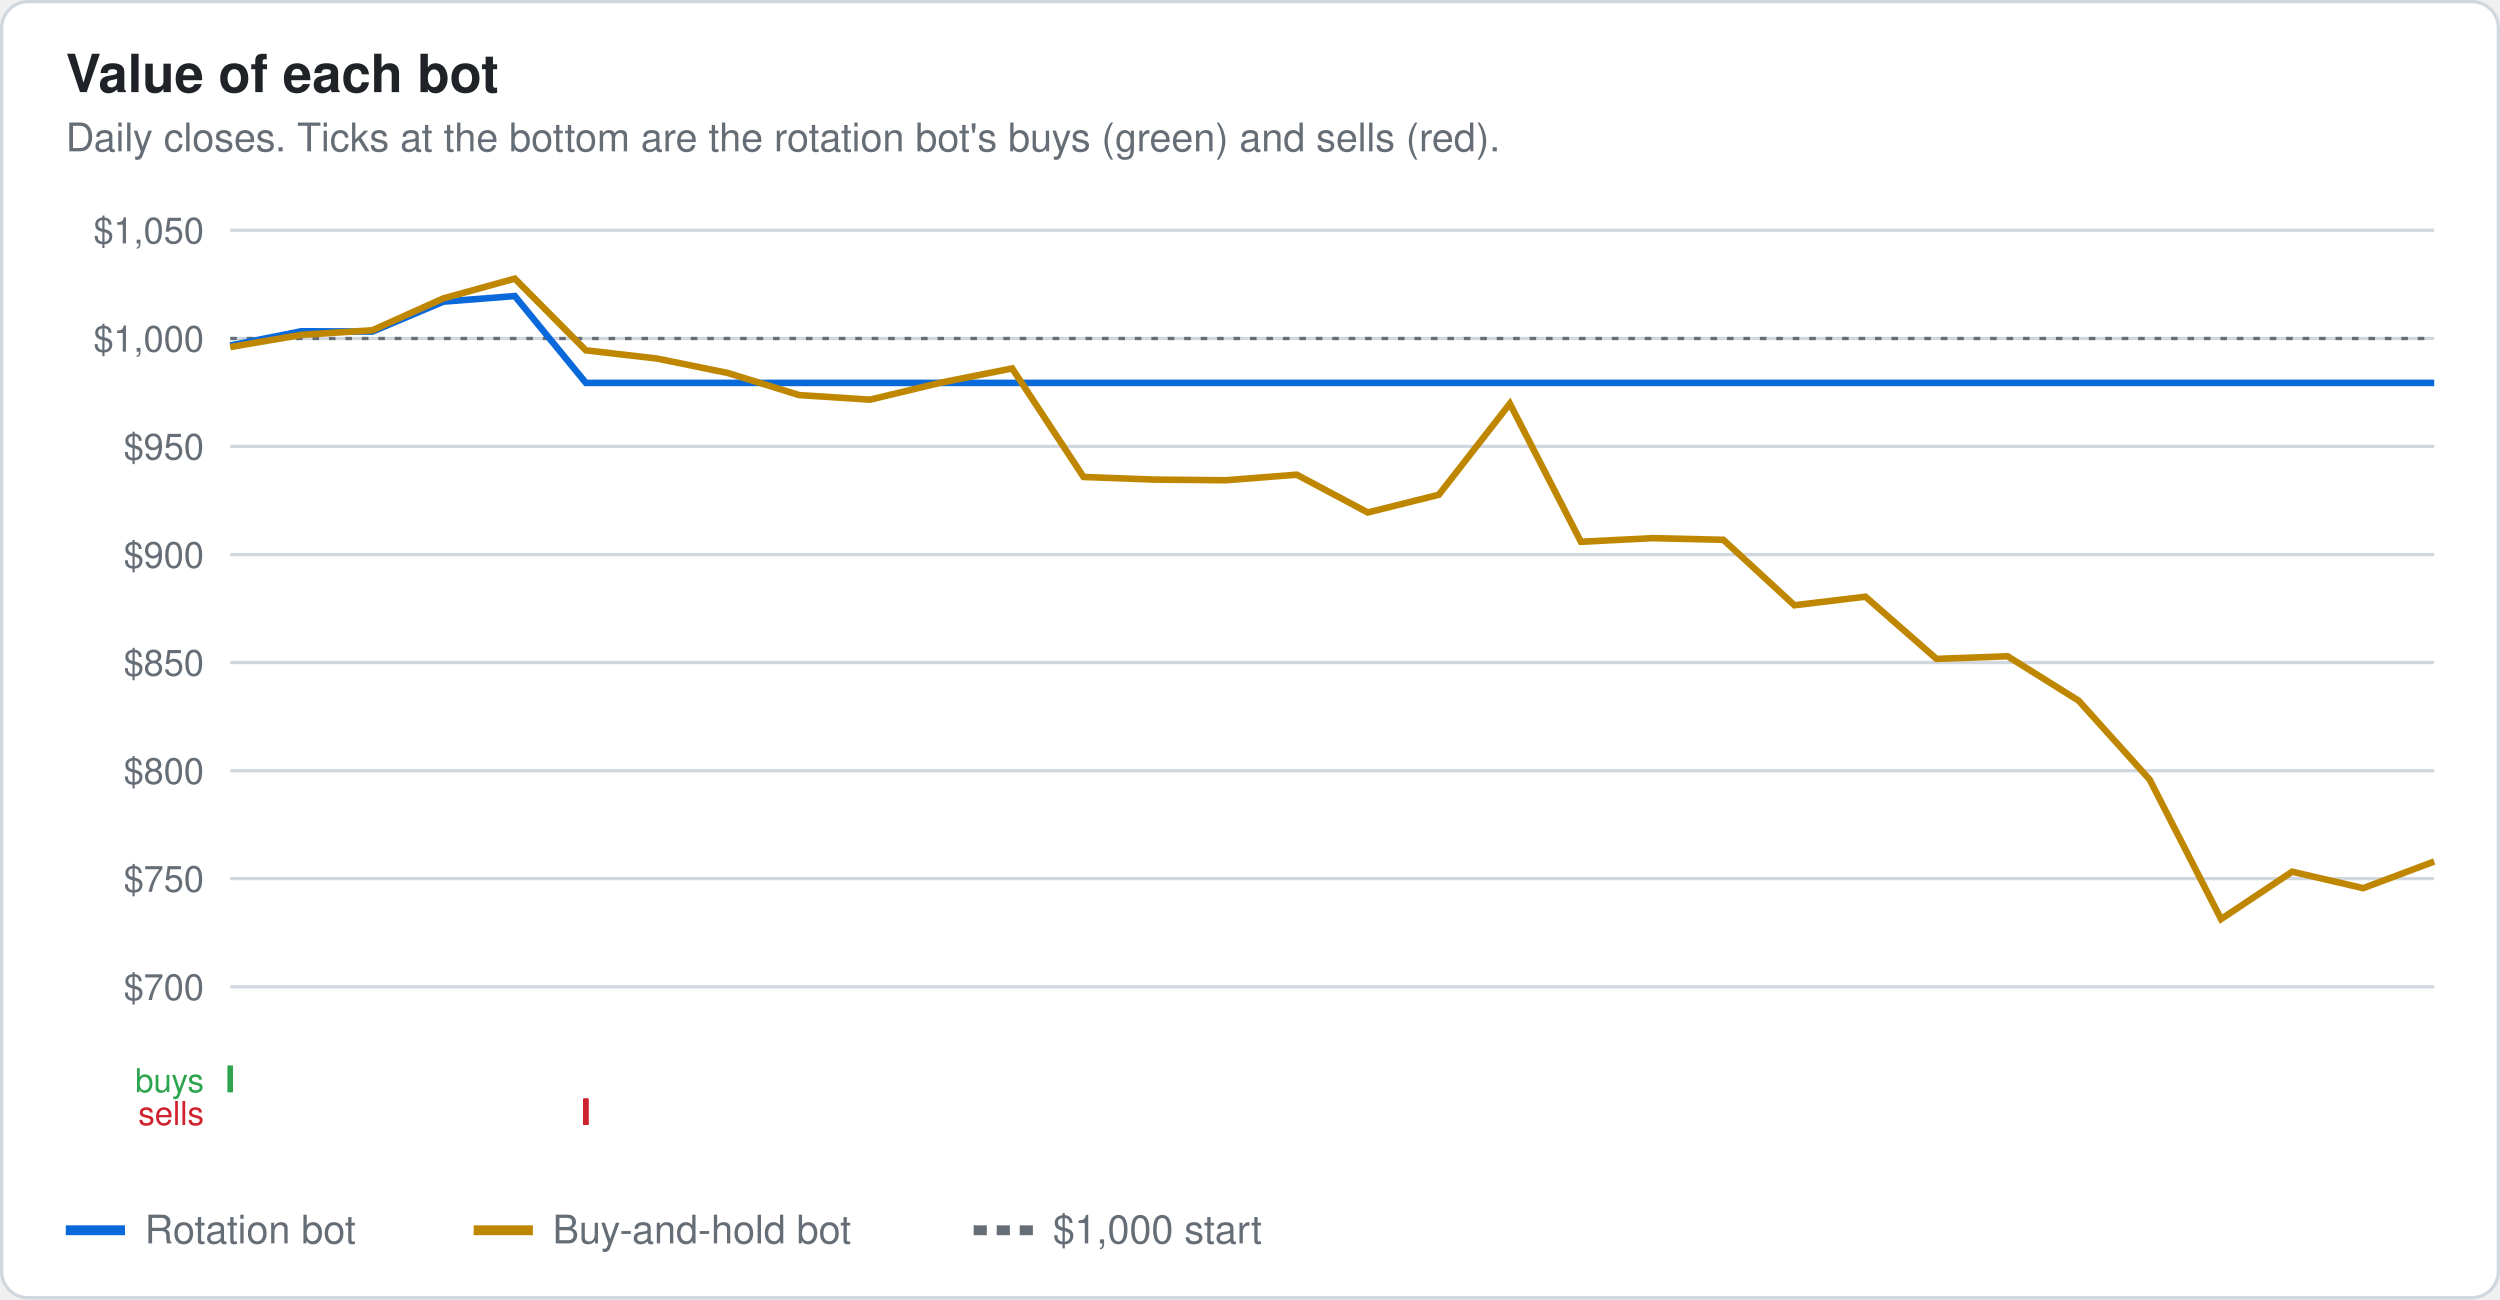
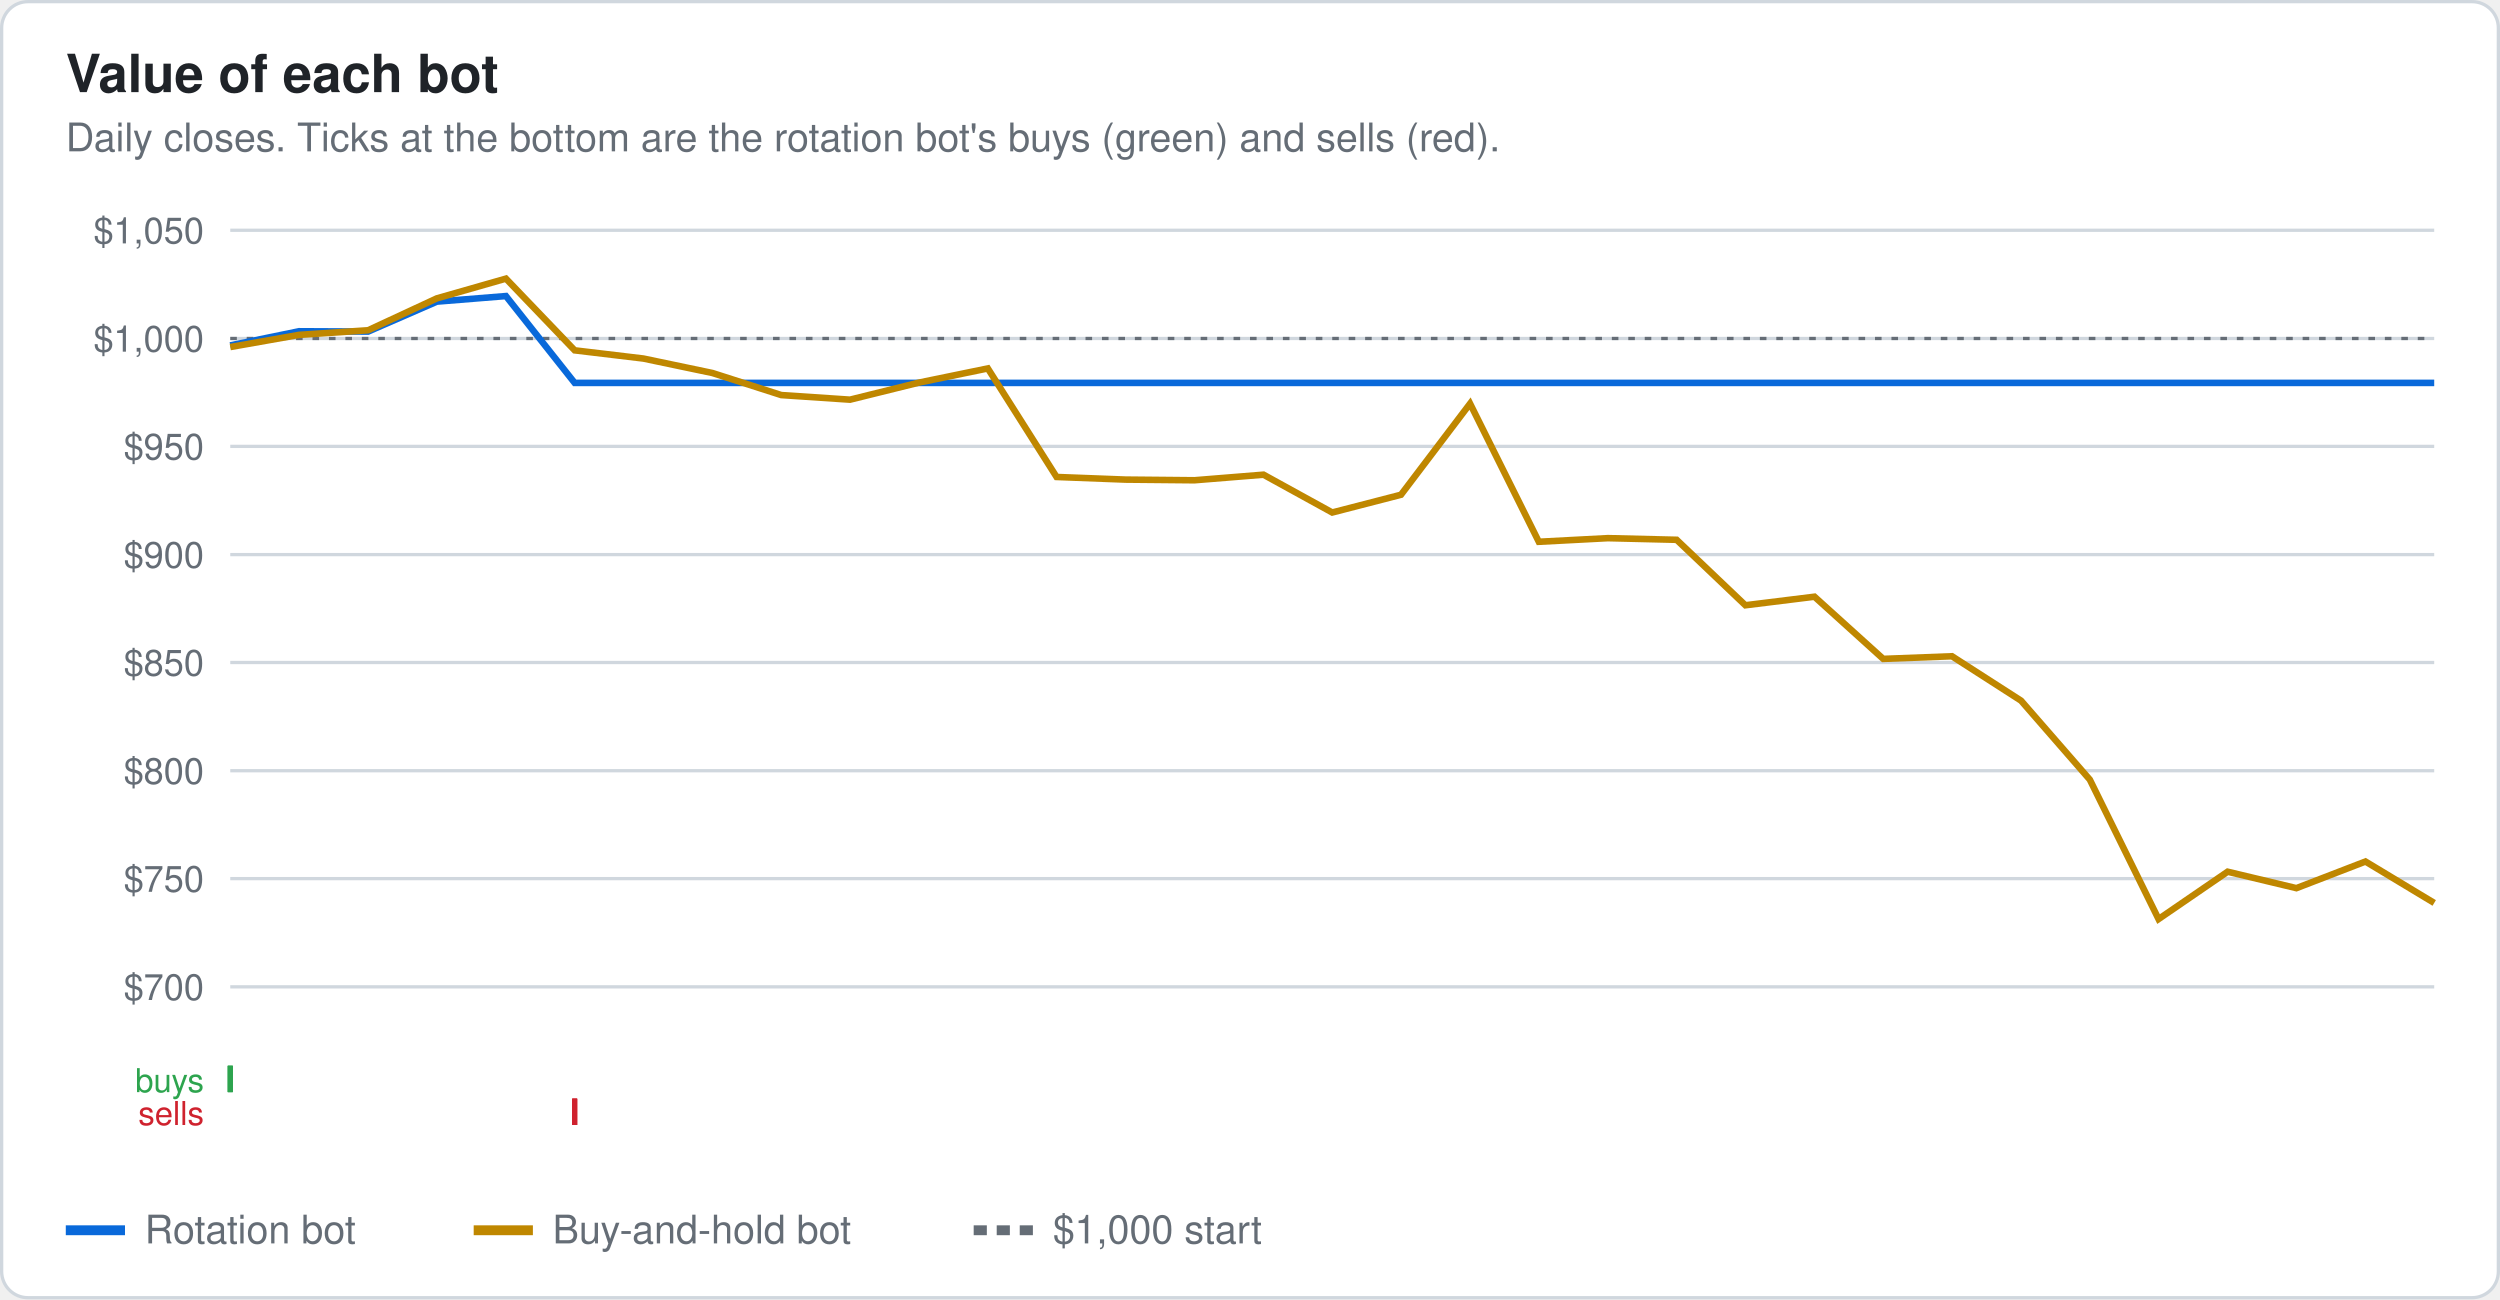
<svg xmlns="http://www.w3.org/2000/svg" width="760" height="395" viewBox="0 0 760 395" font-family="Helvetica, Arial, sans-serif">
  <rect x="0.5" y="0.5" width="759" height="394" rx="8" fill="#ffffff" stroke="#d0d7de" />
  <text x="20" y="28" font-size="16" font-weight="bold" fill="#1f2328">Value of each bot</text>
  <text x="20" y="46" font-size="12" fill="#656d76">Daily closes. Ticks at the bottom are the rotation bot's buys (green) and sells (red).</text>
  <line x1="70" y1="300.0" x2="740" y2="300.0" stroke="#d0d7de" />
  <text x="62" y="304.0" font-size="11" text-anchor="end" fill="#656d76">$700</text>
  <line x1="70" y1="267.1" x2="740" y2="267.1" stroke="#d0d7de" />
  <text x="62" y="271.1" font-size="11" text-anchor="end" fill="#656d76">$750</text>
  <line x1="70" y1="234.3" x2="740" y2="234.3" stroke="#d0d7de" />
  <text x="62" y="238.3" font-size="11" text-anchor="end" fill="#656d76">$800</text>
  <line x1="70" y1="201.4" x2="740" y2="201.4" stroke="#d0d7de" />
  <text x="62" y="205.4" font-size="11" text-anchor="end" fill="#656d76">$850</text>
  <line x1="70" y1="168.6" x2="740" y2="168.6" stroke="#d0d7de" />
  <text x="62" y="172.6" font-size="11" text-anchor="end" fill="#656d76">$900</text>
  <line x1="70" y1="135.7" x2="740" y2="135.7" stroke="#d0d7de" />
  <text x="62" y="139.7" font-size="11" text-anchor="end" fill="#656d76">$950</text>
  <line x1="70" y1="102.9" x2="740" y2="102.9" stroke="#d0d7de" />
  <text x="62" y="106.9" font-size="11" text-anchor="end" fill="#656d76">$1,000</text>
  <line x1="70" y1="70.0" x2="740" y2="70.0" stroke="#d0d7de" />
  <text x="62" y="74.0" font-size="11" text-anchor="end" fill="#656d76">$1,050</text>
  <line x1="70" y1="102.9" x2="740" y2="102.9" stroke="#656d76" stroke-dasharray="2 3" />
-   <polyline points="70.0,105.0 91.6,100.7 113.2,100.8 134.8,91.7 156.5,90.0 178.1,116.4 199.7,116.4 221.3,116.4 242.9,116.4 264.5,116.4 286.1,116.4 307.7,116.4 329.4,116.4 351.0,116.4 372.6,116.4 394.2,116.4 415.8,116.4 437.4,116.4 459.0,116.4 480.6,116.4 502.3,116.4 523.9,116.4 545.5,116.4 567.1,116.4 588.7,116.4 610.3,116.4 631.9,116.4 653.5,116.4 675.2,116.4 696.8,116.4 718.4,116.4 740.0,116.4" fill="none" stroke="#0969da" stroke-width="2" />
-   <polyline points="70.0,105.5 91.6,101.8 113.2,100.4 134.8,90.7 156.5,84.7 178.1,106.5 199.7,109.0 221.3,113.4 242.9,120.1 264.5,121.5 286.1,116.3 307.7,112.0 329.4,145.0 351.0,145.8 372.6,146.0 394.2,144.3 415.8,155.8 437.4,150.4 459.0,122.7 480.6,164.7 502.3,163.6 523.9,164.1 545.5,184.0 567.1,181.4 588.7,200.3 610.3,199.5 631.9,213.0 653.5,237.0 675.2,279.4 696.8,265.0 718.4,270.0 740.0,261.9" fill="none" stroke="#bf8700" stroke-width="2" />
+   <polyline points="70.0,105.0 90.9,100.7 111.9,100.8 132.8,91.7 153.8,90.0 174.7,116.4 195.6,116.4 216.6,116.4 237.5,116.4 258.4,116.4 279.4,116.4 300.3,116.4 321.2,116.4 342.2,116.4 363.1,116.4 384.1,116.4 405.0,116.4 425.9,116.4 446.9,116.4 467.8,116.4 488.8,116.4 509.7,116.4 530.6,116.4 551.6,116.4 572.5,116.4 593.4,116.4 614.4,116.4 635.3,116.4 656.2,116.4 677.2,116.4 698.1,116.4 719.1,116.4 740.0,116.4" fill="none" stroke="#0969da" stroke-width="2" />
+   <polyline points="70.0,105.5 90.9,101.8 111.9,100.4 132.8,90.7 153.8,84.7 174.7,106.5 195.6,109.0 216.6,113.4 237.5,120.1 258.4,121.5 279.4,116.3 300.3,112.0 321.2,145.0 342.2,145.8 363.1,146.0 384.1,144.3 405.0,155.8 425.9,150.4 446.9,122.7 467.8,164.7 488.8,163.6 509.7,164.1 530.6,184.0 551.6,181.4 572.5,200.3 593.4,199.5 614.4,213.0 635.3,237.0 656.2,279.4 677.2,265.0 698.1,270.0 719.1,261.9 740.0,274.5" fill="none" stroke="#bf8700" stroke-width="2" />
  <line x1="70.0" y1="324" x2="70.0" y2="332" stroke="#2da44e" stroke-width="1.5" />
  <line x1="70.0" y1="324" x2="70.0" y2="332" stroke="#2da44e" stroke-width="1.5" />
  <line x1="70.0" y1="324" x2="70.0" y2="332" stroke="#2da44e" stroke-width="1.5" />
  <line x1="70.0" y1="324" x2="70.0" y2="332" stroke="#2da44e" stroke-width="1.5" />
-   <line x1="178.1" y1="334" x2="178.1" y2="342" stroke="#cf222e" stroke-width="1.5" />
-   <line x1="178.1" y1="334" x2="178.1" y2="342" stroke="#cf222e" stroke-width="1.5" />
-   <line x1="178.1" y1="334" x2="178.1" y2="342" stroke="#cf222e" stroke-width="1.5" />
-   <line x1="178.1" y1="334" x2="178.1" y2="342" stroke="#cf222e" stroke-width="1.5" />
+   <line x1="174.7" y1="334" x2="174.7" y2="342" stroke="#cf222e" stroke-width="1.5" />
+   <line x1="174.7" y1="334" x2="174.7" y2="342" stroke="#cf222e" stroke-width="1.5" />
+   <line x1="174.7" y1="334" x2="174.7" y2="342" stroke="#cf222e" stroke-width="1.5" />
+   <line x1="174.7" y1="334" x2="174.7" y2="342" stroke="#cf222e" stroke-width="1.5" />
  <text x="62" y="332" font-size="10" text-anchor="end" fill="#2da44e">buys</text>
  <text x="62" y="342" font-size="10" text-anchor="end" fill="#cf222e">sells</text>
  <line x1="20" y1="374" x2="38" y2="374" stroke="#0969da" stroke-width="3" />
  <text x="44" y="378" font-size="12" fill="#656d76">Rotation bot</text>
  <line x1="144" y1="374" x2="162" y2="374" stroke="#bf8700" stroke-width="3" />
  <text x="168" y="378" font-size="12" fill="#656d76">Buy-and-hold bot</text>
  <line x1="296" y1="374" x2="314" y2="374" stroke="#656d76" stroke-width="3" stroke-dasharray="4 3" />
  <text x="320" y="378" font-size="12" fill="#656d76">$1,000 start</text>
</svg>
